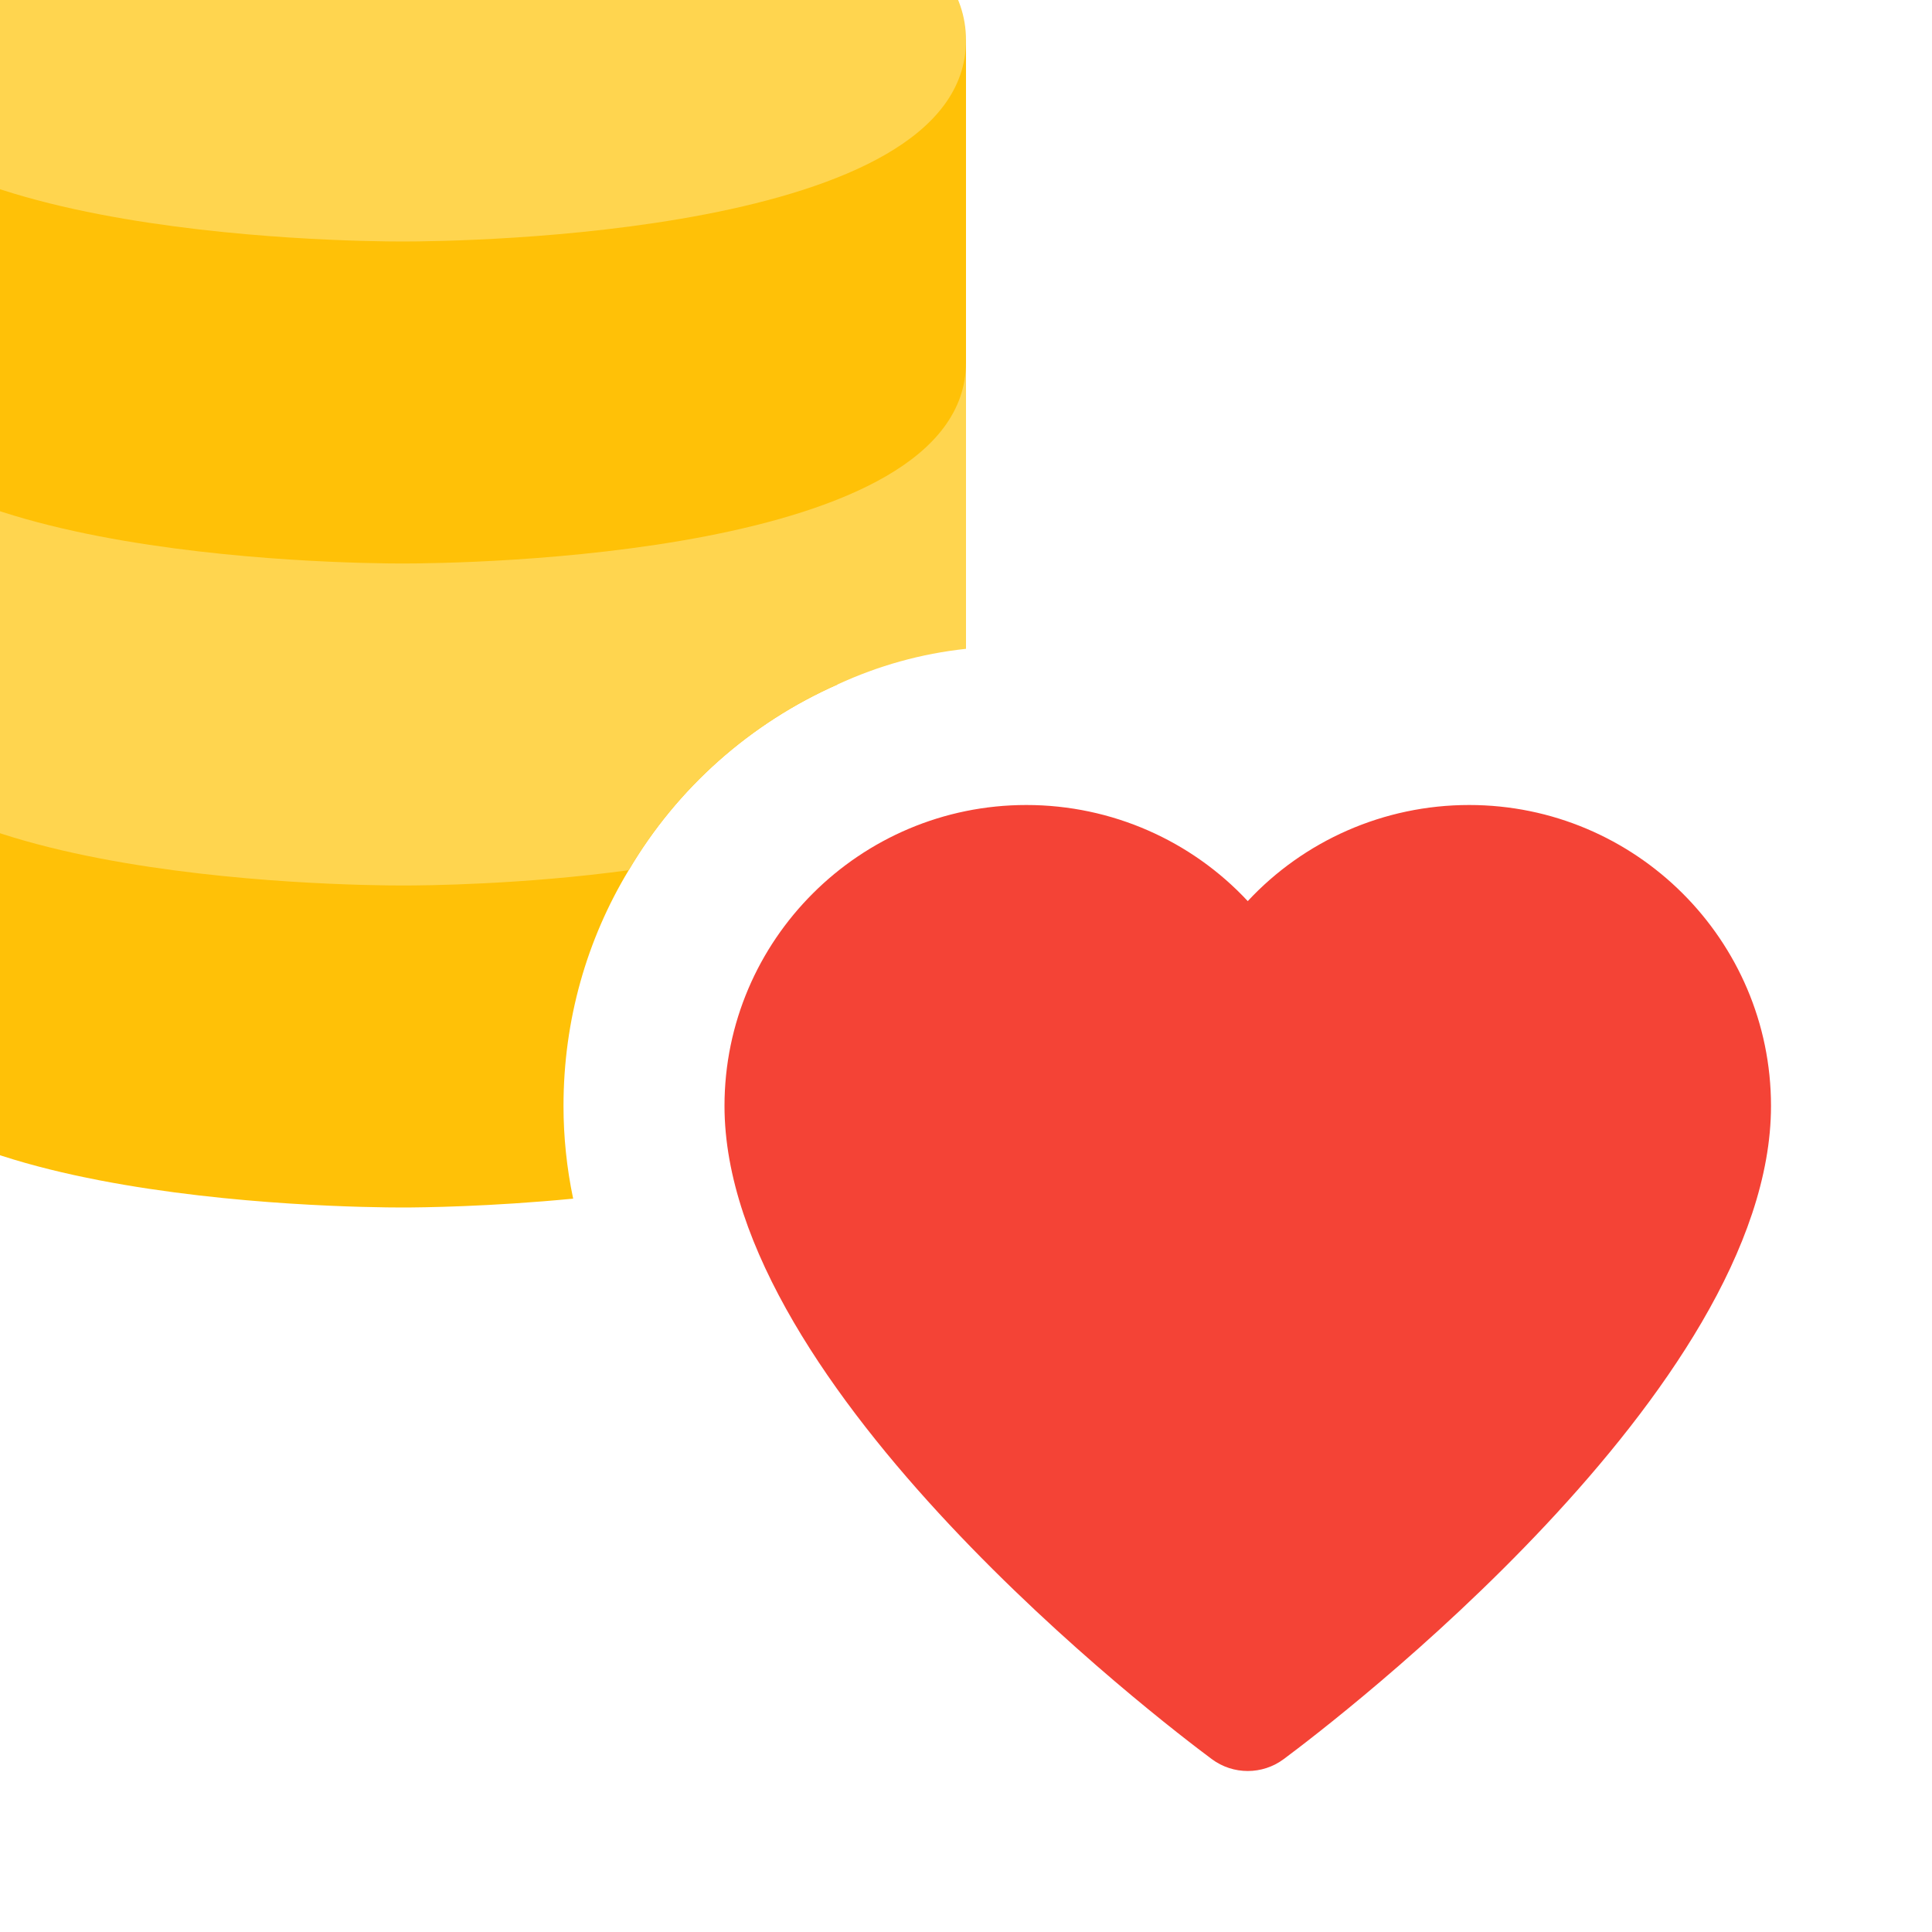
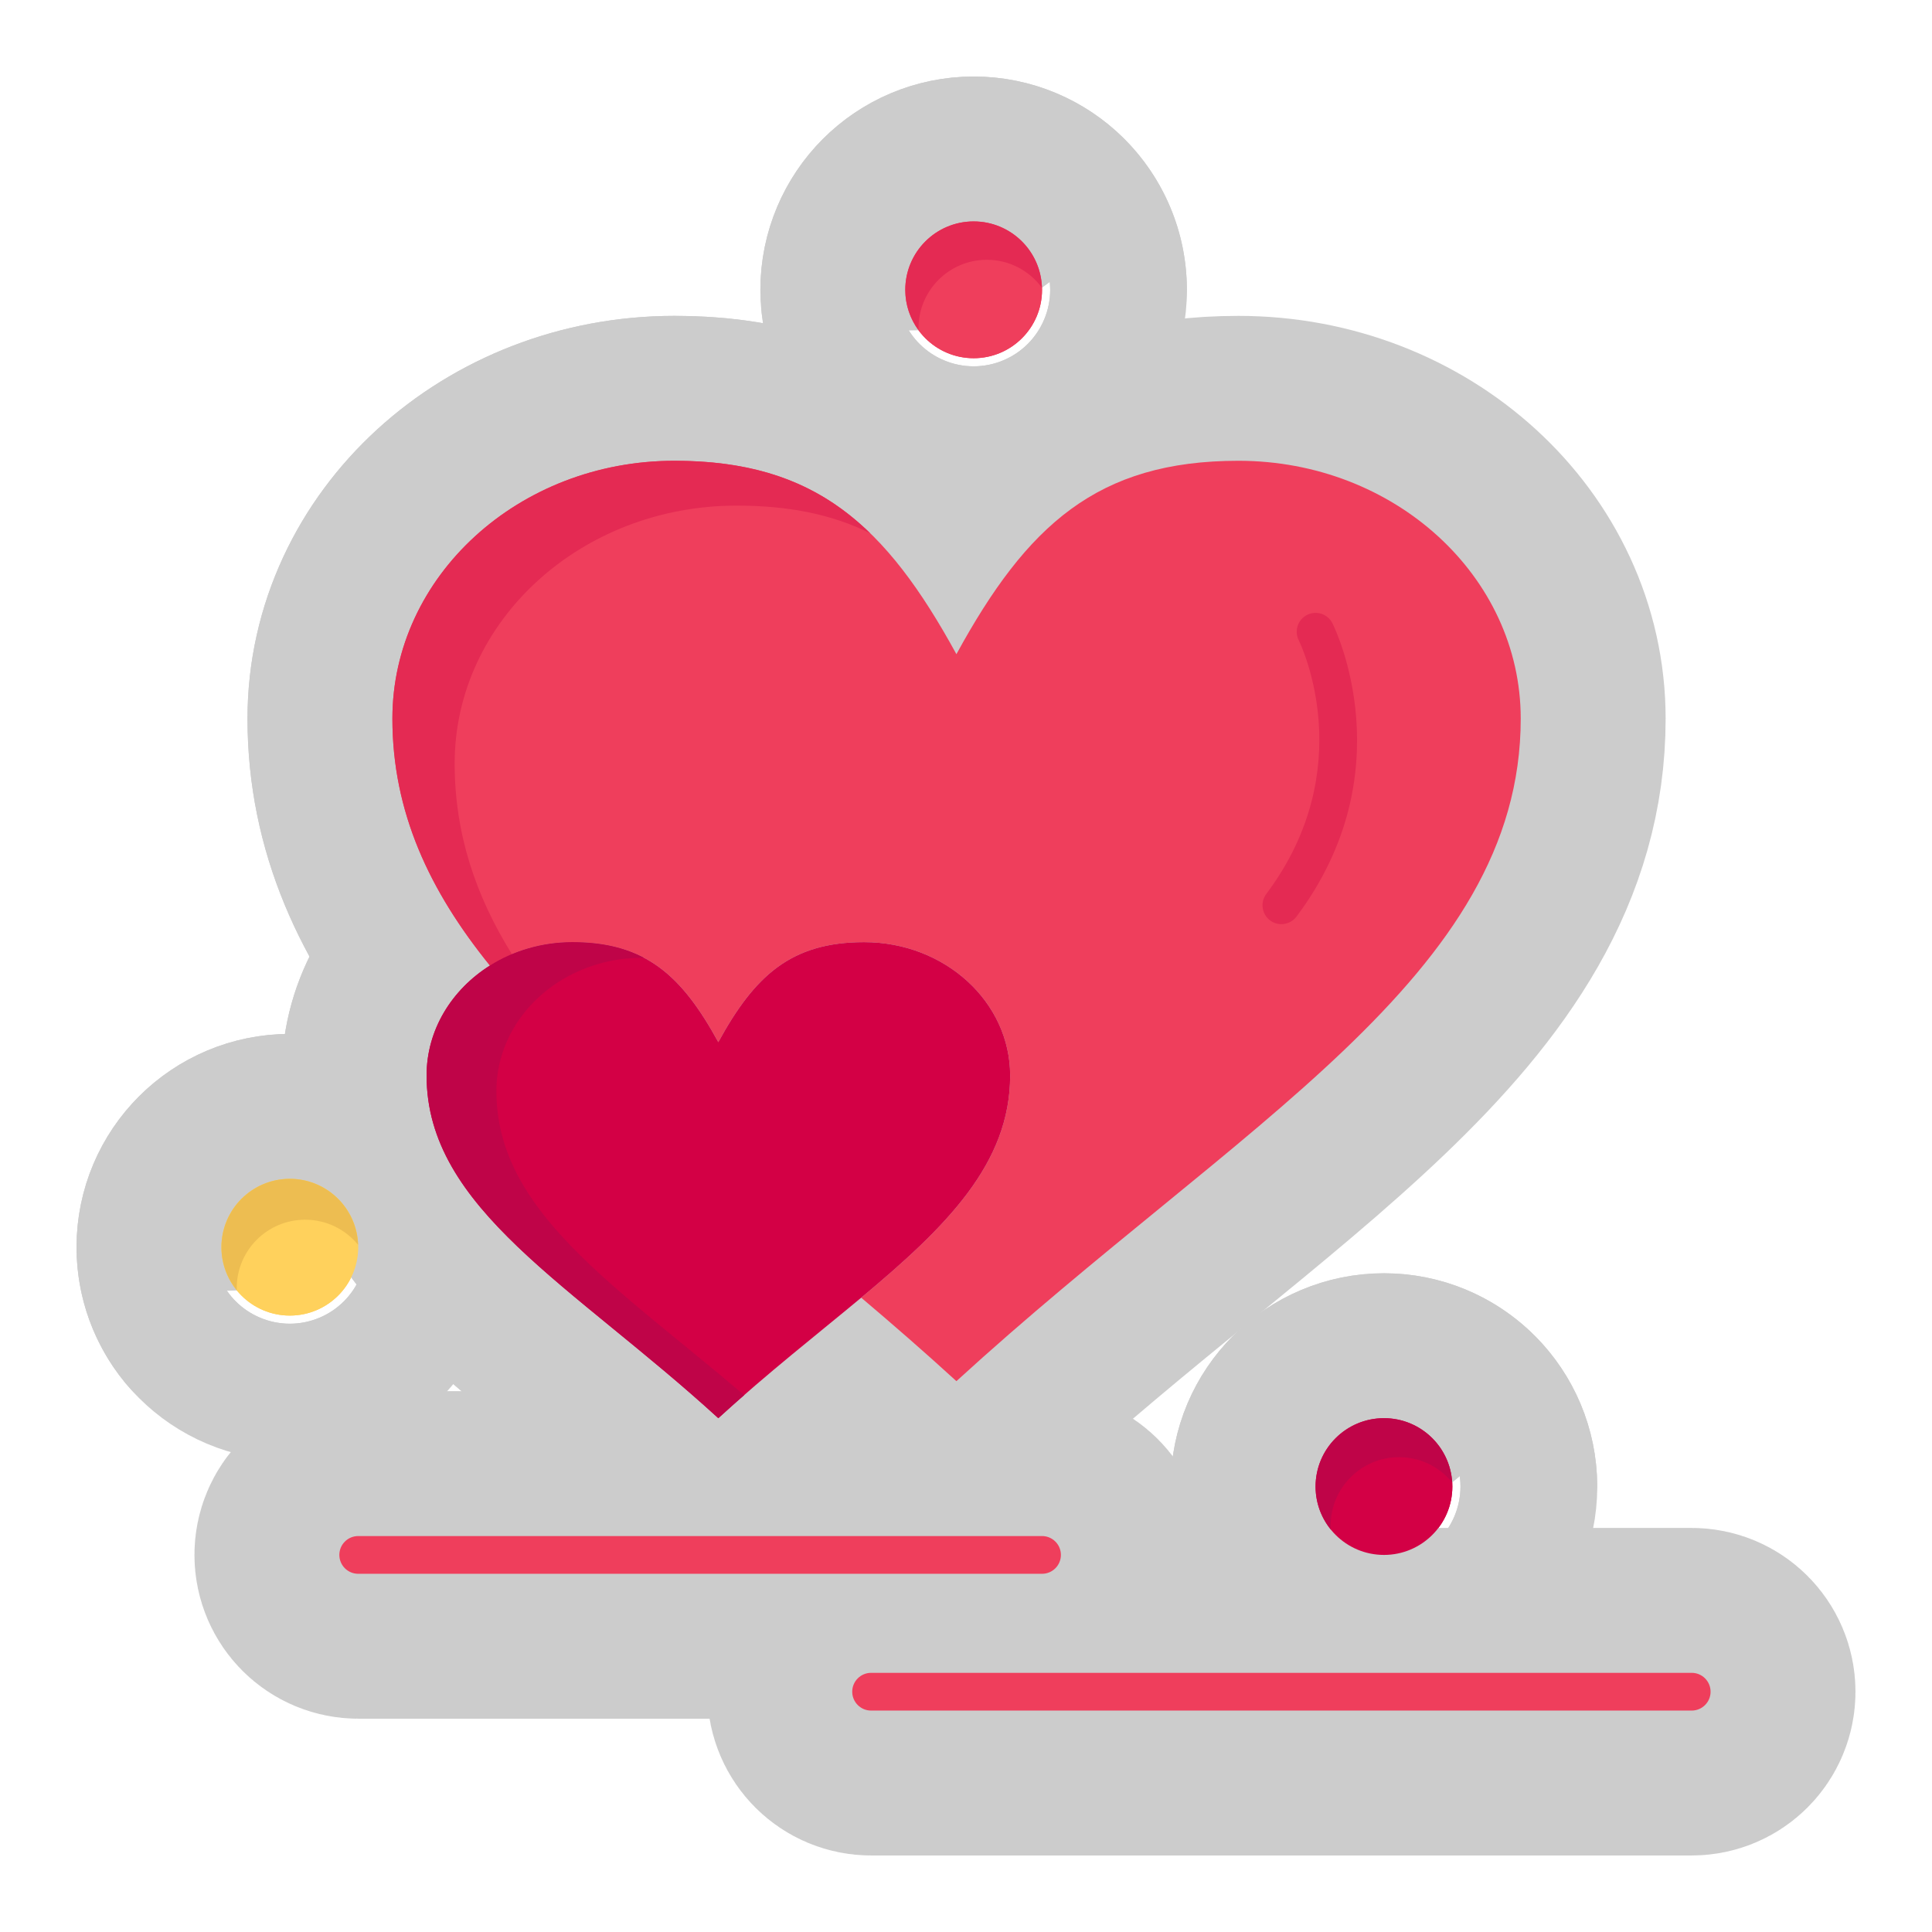
- <svg xmlns="http://www.w3.org/2000/svg" version="1.1" id="color" x="0px" y="0px" viewBox="2 2 24 24" enable-background="new 0 0 24 24" xml:space="preserve">
-   <path fill="#FFC107" d="M0,10.5v4C0,16.93,6.28,17,7,17c0.24,0,1.09-0.01,2.12-0.11C9.04,16.51,9,16.12,9,15.74  c0-1.07,0.29-2.07,0.81-2.93c0.6-1.02,1.51-1.83,2.6-2.31H0z" />
-   <path fill="#FFD54F" d="M0,6.5v4C0,12.93,6.28,13,7,13c0.29,0,1.48-0.01,2.81-0.19c0.6-1.02,1.51-1.83,2.6-2.31  c0.5-0.23,1.03-0.38,1.59-0.44V6.5H0z" />
-   <path fill="#F44336" d="M17.5,24c-0.157,0-0.314-0.049-0.447-0.148C16.433,23.391,11,19.25,11,15.738C11,13.677,12.683,12,14.75,12  c1.063,0,2.054,0.446,2.75,1.194C18.196,12.446,19.187,12,20.25,12c2.067,0,3.75,1.677,3.75,3.738c0,3.512-5.433,7.653-6.053,8.114  C17.814,23.951,17.657,24,17.5,24z" />
-   <path fill="#FFC107" d="M7,9C6.283,9,0,8.93,0,6.5v-4h14v4C14,8.93,7.717,9,7,9z" />
-   <path fill="#FFD54F" d="M7,5C6.283,5,0,4.93,0,2.5S6.283,0,7,0s7,0.07,7,2.5S7.717,5,7,5z" />
+ <svg xmlns="http://www.w3.org/2000/svg" width="108px" height="108px" viewBox="0 0 512 512" version="1.1" xml:space="preserve" fill="#000000" stroke="#000000" stroke-width="0.005">
+   <g id="SVGRepo_bgCarrier" stroke-width="0" />
+   <g id="SVGRepo_tracerCarrier" stroke-linecap="round" stroke-linejoin="round" stroke="#CCCCCC" stroke-width="76.8">
+     <g id="_x35_78_x2C__Heart_x2C__Love_x2C__Couple_x2C__Valentine_Greetings">
+       <g>
+         <path d="M76.81,312.4c10,0,18.12,8.11,18.12,18.12s-8.12,18.12-18.12,18.12 c-10.01,0-18.13-8.11-18.13-18.12S66.8,312.4,76.81,312.4z" style="fill:#FFD15C;" />
+         <path d="M62.74,341.354c0-10.01,8.119-18.12,18.13-18.12c5.653,0,10.704,2.595,14.028,6.657 c-0.334-9.716-8.301-17.491-18.089-17.491c-10.01,0-18.13,8.11-18.13,18.12c0,4.35,1.536,8.339,4.092,11.462 C62.765,341.771,62.74,341.566,62.74,341.354z" style="fill:#EDBD51;" />
+         <path d="M366.77,375.83c10,0,18.12,8.11,18.12,18.12s-8.12,18.12-18.12,18.12 c-10.01,0-18.13-8.11-18.13-18.12S356.76,375.83,366.77,375.83z" style="fill:#D30045;" />
+         <path d="M352.64,404.283c0-10.01,8.12-18.12,18.13-18.12c5.676,0,10.742,2.617,14.065,6.707 c-0.562-9.504-8.43-17.04-18.065-17.04c-10.01,0-18.13,8.11-18.13,18.12c0,4.327,1.522,8.296,4.055,11.411 C352.673,405.003,352.64,404.647,352.64,404.283z" style="fill:#BF0448;" />
+         <path d="M258.03,58.68c10.01,0,18.12,8.12,18.12,18.131c0,10-8.11,18.119-18.12,18.119 c-10.011,0-18.12-8.119-18.12-18.119C239.91,66.8,248.02,58.68,258.03,58.68z" style="fill:#EF3E5C;" />
+         <path d="M243.41,86.977c0-10.01,8.11-18.13,18.121-18.13c5.996,0,11.294,2.926,14.592,7.414 c-0.294-9.754-8.269-17.581-18.093-17.581c-10.011,0-18.12,8.12-18.12,18.131c0,4.01,1.319,7.705,3.527,10.708 C243.433,87.337,243.41,87.16,243.41,86.977z" style="fill:#E42A53;" />
+         <path d="M190.359,276.181c-9.67-17.67-19.33-26.501-38.659-26.501c-8.11,0-15.641,2.29-21.86,6.2 c-16.05-19.819-25.85-40.7-25.85-65.439c0-37.721,33.47-68.33,74.729-68.33c37.37,0,56.05,17.08,74.74,51.25 c18.68-34.17,37.36-51.25,74.73-51.25c41.35,0,74.819,30.609,74.819,68.33c0,68.33-74.819,107.24-149.55,175.58 c-8.45-7.73-16.891-15.07-25.23-22.12c22.601-18.84,39.471-35.54,39.471-58.88c0-19.51-17.311-35.341-38.69-35.341 C209.68,249.68,200.02,258.511,190.359,276.181z" style="fill:#EF3E5C;" />
+         <g>
+           <g>
+             <g>
+               <path d="M120.49,202.32c0-37.721,33.47-68.33,74.729-68.33c14.146,0,25.61,2.452,35.414,7.348 c-13.161-12.812-29.031-19.228-51.914-19.228c-41.26,0-74.729,30.609-74.729,68.33c0,24.739,9.8,45.62,25.85,65.439 c1.833-1.152,3.792-2.145,5.834-2.998C126.06,237.421,120.49,220.967,120.49,202.32z" style="fill:#E42A53;" />
+             </g>
+           </g>
+         </g>
+         <path d="M151.7,249.68c19.329,0,28.989,8.831,38.659,26.501c9.66-17.67,19.32-26.501,38.65-26.501 c21.38,0,38.69,15.831,38.69,35.341c0,23.34-16.87,40.04-39.471,58.88c-11.62,9.68-24.75,19.92-37.87,31.93 c-38.659-35.34-77.31-55.47-77.31-90.81c0-12.09,6.65-22.76,16.79-29.141C136.06,251.97,143.59,249.68,151.7,249.68z" style="fill:#D30045;" />
+         <g>
+           <path d="M131.55,289.161c0-12.09,6.65-22.76,16.79-29.141c6.22-3.909,13.75-6.2,21.86-6.2 c0.157,0,0.301,0.013,0.457,0.014c-5.214-2.755-11.324-4.154-18.957-4.154c-8.11,0-15.641,2.29-21.86,6.2 c-10.14,6.381-16.79,17.051-16.79,29.141c0,35.34,38.65,55.47,77.31,90.81c2.287-2.094,4.571-4.115,6.851-6.108 C162.803,340.424,131.55,320.938,131.55,289.161z" style="fill:#BF0448;" />
+         </g>
+         <path d="M339.576,244.91c-1.044,0-2.097-0.325-2.996-1c-2.209-1.657-2.657-4.791-1-7 c24.915-33.218,9.261-65.89,8.582-67.265c-1.22-2.472-0.213-5.471,2.255-6.697c2.474-1.228,5.462-0.229,6.694,2.235 c0.797,1.592,19.183,39.443-9.531,77.727C342.598,244.22,341.096,244.91,339.576,244.91z" style="fill:#E42A53;" />
+         <path d="M276.15,417.07H94.93c-2.761,0-5-2.238-5-5s2.239-5,5-5H276.15c2.762,0,5,2.238,5,5 S278.912,417.07,276.15,417.07z" style="fill:#EF3E5C;" />
+         <path d="M448.32,453.32H230.85c-2.761,0-5-2.238-5-5s2.239-5,5-5H448.32c2.762,0,5,2.238,5,5 S451.082,453.32,448.32,453.32z" style="fill:#EF3E5C;" />
+       </g>
+     </g>
+     <g id="Layer_1" />
+   </g>
+   <g id="SVGRepo_iconCarrier">
+     <g id="_x35_78_x2C__Heart_x2C__Love_x2C__Couple_x2C__Valentine_Greetings">
+       <g>
+         <path d="M76.81,312.4c10,0,18.12,8.11,18.12,18.12s-8.12,18.12-18.12,18.12 c-10.01,0-18.13-8.11-18.13-18.12S66.8,312.4,76.81,312.4z" style="fill:#FFD15C;" />
+         <path d="M62.74,341.354c0-10.01,8.119-18.12,18.13-18.12c5.653,0,10.704,2.595,14.028,6.657 c-0.334-9.716-8.301-17.491-18.089-17.491c-10.01,0-18.13,8.11-18.13,18.12c0,4.35,1.536,8.339,4.092,11.462 C62.765,341.771,62.74,341.566,62.74,341.354z" style="fill:#EDBD51;" />
+         <path d="M366.77,375.83c10,0,18.12,8.11,18.12,18.12s-8.12,18.12-18.12,18.12 c-10.01,0-18.13-8.11-18.13-18.12S356.76,375.83,366.77,375.83z" style="fill:#D30045;" />
+         <path d="M352.64,404.283c0-10.01,8.12-18.12,18.13-18.12c5.676,0,10.742,2.617,14.065,6.707 c-0.562-9.504-8.43-17.04-18.065-17.04c-10.01,0-18.13,8.11-18.13,18.12c0,4.327,1.522,8.296,4.055,11.411 C352.673,405.003,352.64,404.647,352.64,404.283z" style="fill:#BF0448;" />
+         <path d="M258.03,58.68c10.01,0,18.12,8.12,18.12,18.131c0,10-8.11,18.119-18.12,18.119 c-10.011,0-18.12-8.119-18.12-18.119C239.91,66.8,248.02,58.68,258.03,58.68z" style="fill:#EF3E5C;" />
+         <path d="M243.41,86.977c0-10.01,8.11-18.13,18.121-18.13c5.996,0,11.294,2.926,14.592,7.414 c-0.294-9.754-8.269-17.581-18.093-17.581c-10.011,0-18.12,8.12-18.12,18.131c0,4.01,1.319,7.705,3.527,10.708 C243.433,87.337,243.41,87.16,243.41,86.977z" style="fill:#E42A53;" />
+         <path d="M190.359,276.181c-9.67-17.67-19.33-26.501-38.659-26.501c-8.11,0-15.641,2.29-21.86,6.2 c-16.05-19.819-25.85-40.7-25.85-65.439c0-37.721,33.47-68.33,74.729-68.33c37.37,0,56.05,17.08,74.74,51.25 c18.68-34.17,37.36-51.25,74.73-51.25c41.35,0,74.819,30.609,74.819,68.33c0,68.33-74.819,107.24-149.55,175.58 c-8.45-7.73-16.891-15.07-25.23-22.12c22.601-18.84,39.471-35.54,39.471-58.88c0-19.51-17.311-35.341-38.69-35.341 C209.68,249.68,200.02,258.511,190.359,276.181z" style="fill:#EF3E5C;" />
+         <g>
+           <g>
+             <g>
+               <path d="M120.49,202.32c0-37.721,33.47-68.33,74.729-68.33c14.146,0,25.61,2.452,35.414,7.348 c-13.161-12.812-29.031-19.228-51.914-19.228c-41.26,0-74.729,30.609-74.729,68.33c0,24.739,9.8,45.62,25.85,65.439 c1.833-1.152,3.792-2.145,5.834-2.998C126.06,237.421,120.49,220.967,120.49,202.32z" style="fill:#E42A53;" />
+             </g>
+           </g>
+         </g>
+         <path d="M151.7,249.68c19.329,0,28.989,8.831,38.659,26.501c9.66-17.67,19.32-26.501,38.65-26.501 c21.38,0,38.69,15.831,38.69,35.341c0,23.34-16.87,40.04-39.471,58.88c-11.62,9.68-24.75,19.92-37.87,31.93 c-38.659-35.34-77.31-55.47-77.31-90.81c0-12.09,6.65-22.76,16.79-29.141C136.06,251.97,143.59,249.68,151.7,249.68z" style="fill:#D30045;" />
+         <g>
+           <path d="M131.55,289.161c0-12.09,6.65-22.76,16.79-29.141c6.22-3.909,13.75-6.2,21.86-6.2 c0.157,0,0.301,0.013,0.457,0.014c-5.214-2.755-11.324-4.154-18.957-4.154c-8.11,0-15.641,2.29-21.86,6.2 c-10.14,6.381-16.79,17.051-16.79,29.141c0,35.34,38.65,55.47,77.31,90.81c2.287-2.094,4.571-4.115,6.851-6.108 C162.803,340.424,131.55,320.938,131.55,289.161z" style="fill:#BF0448;" />
+         </g>
+         <path d="M339.576,244.91c-1.044,0-2.097-0.325-2.996-1c-2.209-1.657-2.657-4.791-1-7 c24.915-33.218,9.261-65.89,8.582-67.265c-1.22-2.472-0.213-5.471,2.255-6.697c2.474-1.228,5.462-0.229,6.694,2.235 c0.797,1.592,19.183,39.443-9.531,77.727C342.598,244.22,341.096,244.91,339.576,244.91z" style="fill:#E42A53;" />
+         <path d="M276.15,417.07H94.93c-2.761,0-5-2.238-5-5s2.239-5,5-5H276.15c2.762,0,5,2.238,5,5 S278.912,417.07,276.15,417.07z" style="fill:#EF3E5C;" />
+         <path d="M448.32,453.32H230.85c-2.761,0-5-2.238-5-5s2.239-5,5-5H448.32c2.762,0,5,2.238,5,5 S451.082,453.32,448.32,453.32z" style="fill:#EF3E5C;" />
+       </g>
+     </g>
+     <g id="Layer_1" />
+   </g>
</svg>
